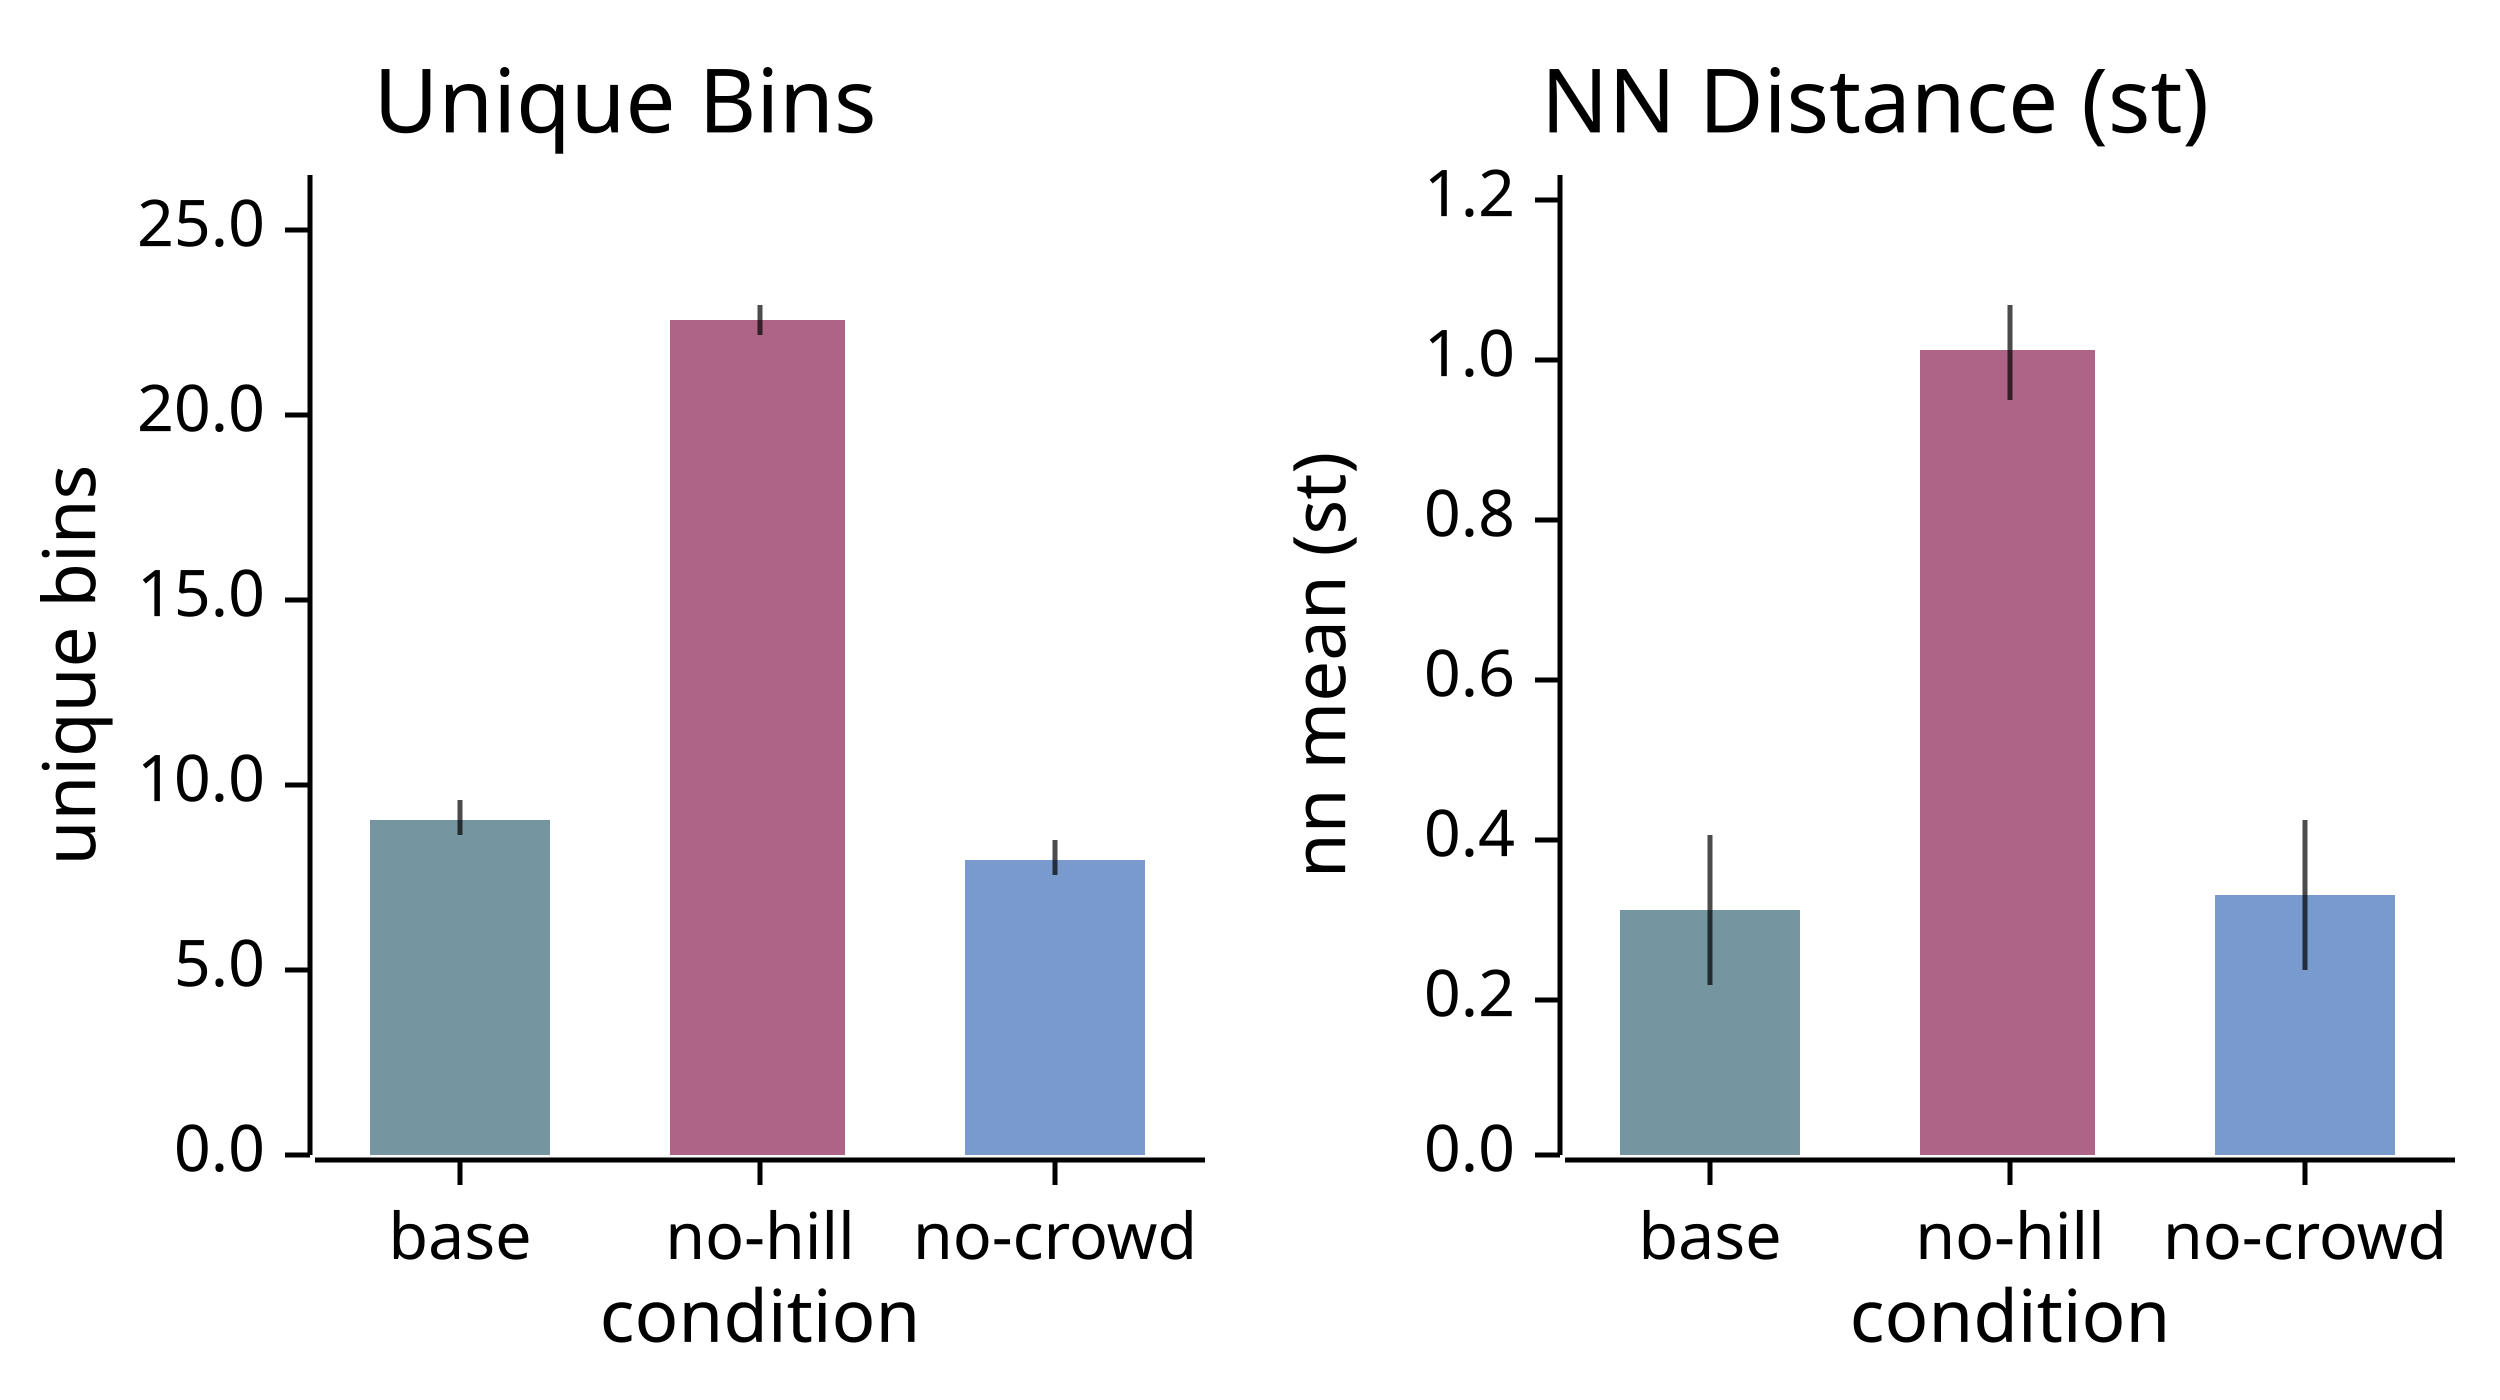
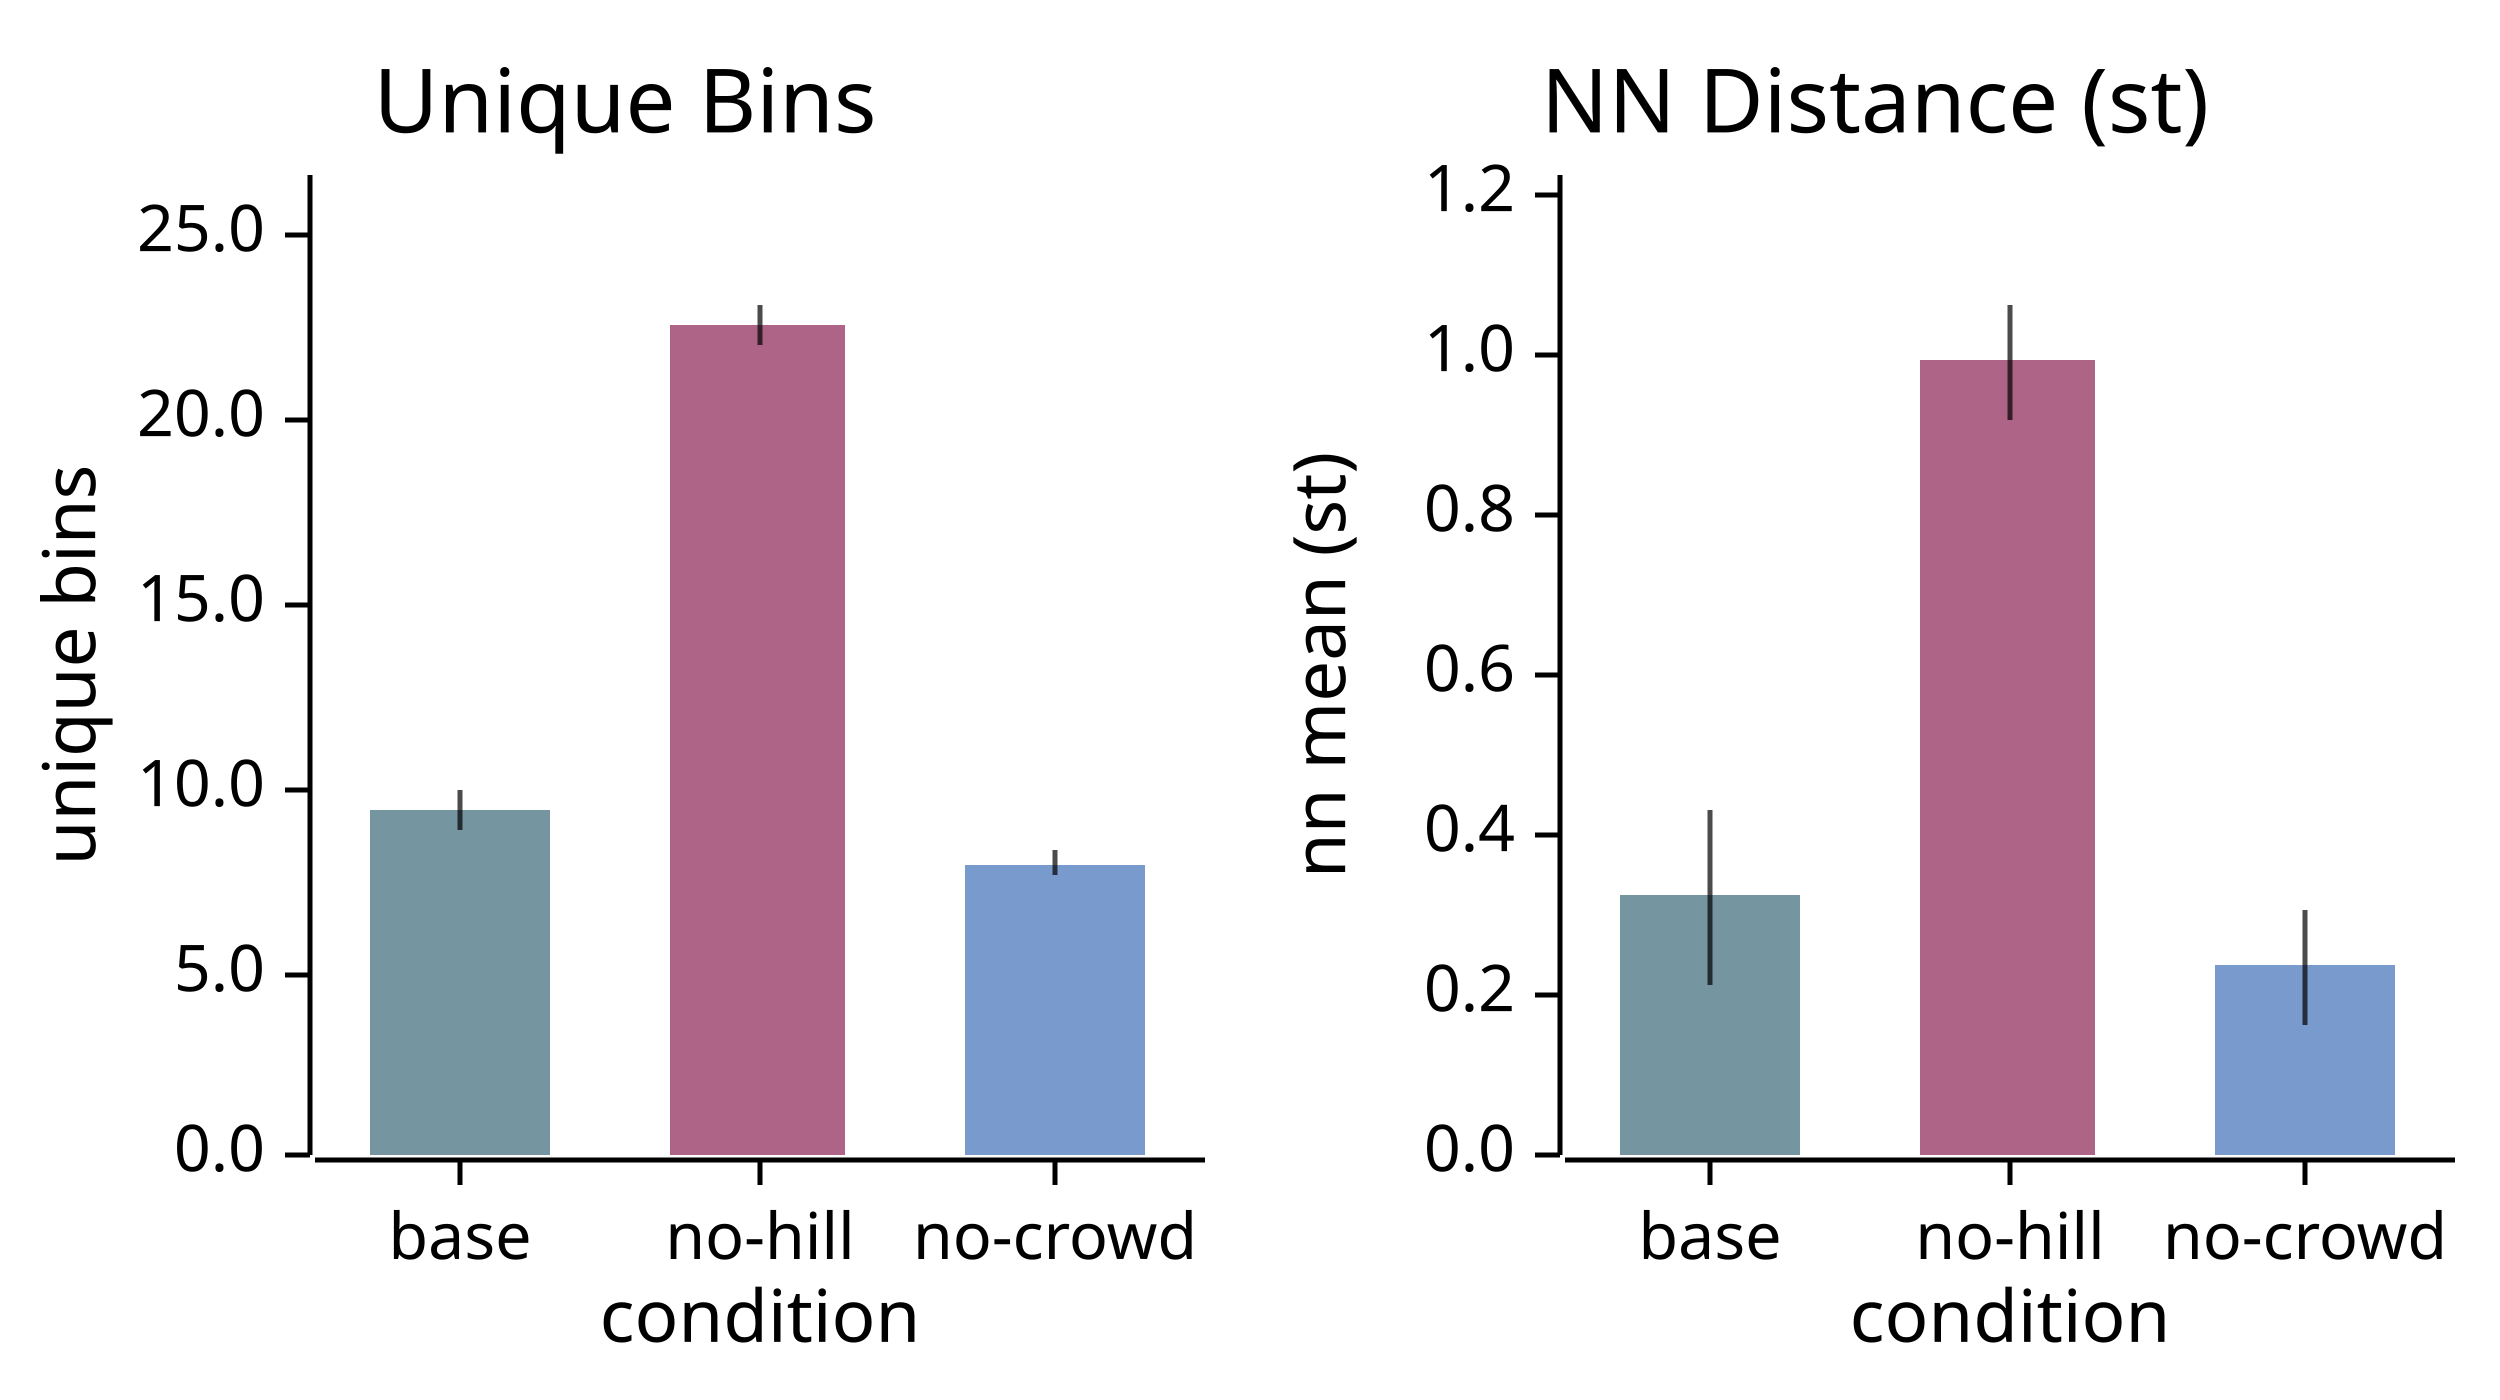
<svg xmlns="http://www.w3.org/2000/svg" width="500" height="280" viewBox="0 0 500 280">
  <rect x="0" y="0" width="500" height="280" opacity="1" fill="#FFFFFF" stroke="none" />
  <text x="125" y="13" dy="0.76em" text-anchor="middle" font-family="sans-serif" font-size="17.742" opacity="1" fill="#000000">
Unique Bins
</text>
  <text x="8" y="133" dy="0.76em" text-anchor="middle" font-family="sans-serif" font-size="14.516" opacity="1" fill="#000000" transform="rotate(270, 8, 133)">
unique bins
</text>
  <text x="152" y="272" dy="-0.5ex" text-anchor="middle" font-family="sans-serif" font-size="14.516" opacity="1" fill="#000000">
condition
</text>
  <polyline fill="none" opacity="1" stroke="#000000" stroke-width="1" points="62,35 62,231 " />
  <text x="53" y="231" dy="0.5ex" text-anchor="end" font-family="sans-serif" font-size="12.903" opacity="1" fill="#000000">
0.0
</text>
  <polyline fill="none" opacity="1" stroke="#000000" stroke-width="1" points="57,231 62,231 " />
-   <text x="53" y="194" dy="0.5ex" text-anchor="end" font-family="sans-serif" font-size="12.903" opacity="1" fill="#000000">
+   <text x="53" y="195" dy="0.5ex" text-anchor="end" font-family="sans-serif" font-size="12.903" opacity="1" fill="#000000">
5.0
</text>
-   <polyline fill="none" opacity="1" stroke="#000000" stroke-width="1" points="57,194 62,194 " />
-   <text x="53" y="157" dy="0.5ex" text-anchor="end" font-family="sans-serif" font-size="12.903" opacity="1" fill="#000000">
+   <polyline fill="none" opacity="1" stroke="#000000" stroke-width="1" points="57,195 62,195 " />
+   <text x="53" y="158" dy="0.5ex" text-anchor="end" font-family="sans-serif" font-size="12.903" opacity="1" fill="#000000">
10.0
</text>
-   <polyline fill="none" opacity="1" stroke="#000000" stroke-width="1" points="57,157 62,157 " />
-   <text x="53" y="120" dy="0.5ex" text-anchor="end" font-family="sans-serif" font-size="12.903" opacity="1" fill="#000000">
+   <polyline fill="none" opacity="1" stroke="#000000" stroke-width="1" points="57,158 62,158 " />
+   <text x="53" y="121" dy="0.5ex" text-anchor="end" font-family="sans-serif" font-size="12.903" opacity="1" fill="#000000">
15.0
</text>
-   <polyline fill="none" opacity="1" stroke="#000000" stroke-width="1" points="57,120 62,120 " />
-   <text x="53" y="83" dy="0.5ex" text-anchor="end" font-family="sans-serif" font-size="12.903" opacity="1" fill="#000000">
+   <polyline fill="none" opacity="1" stroke="#000000" stroke-width="1" points="57,121 62,121 " />
+   <text x="53" y="84" dy="0.5ex" text-anchor="end" font-family="sans-serif" font-size="12.903" opacity="1" fill="#000000">
20.0
</text>
-   <polyline fill="none" opacity="1" stroke="#000000" stroke-width="1" points="57,83 62,83 " />
-   <text x="53" y="46" dy="0.5ex" text-anchor="end" font-family="sans-serif" font-size="12.903" opacity="1" fill="#000000">
+   <polyline fill="none" opacity="1" stroke="#000000" stroke-width="1" points="57,84 62,84 " />
+   <text x="53" y="47" dy="0.5ex" text-anchor="end" font-family="sans-serif" font-size="12.903" opacity="1" fill="#000000">
25.0
</text>
-   <polyline fill="none" opacity="1" stroke="#000000" stroke-width="1" points="57,46 62,46 " />
+   <polyline fill="none" opacity="1" stroke="#000000" stroke-width="1" points="57,47 62,47 " />
  <polyline fill="none" opacity="1" stroke="#000000" stroke-width="1" points="63,232 241,232 " />
  <text x="92" y="242" dy="0.76em" text-anchor="middle" font-family="sans-serif" font-size="12.903" opacity="1" fill="#000000">
base
</text>
  <polyline fill="none" opacity="1" stroke="#000000" stroke-width="1" points="92,232 92,237 " />
  <text x="152" y="242" dy="0.76em" text-anchor="middle" font-family="sans-serif" font-size="12.903" opacity="1" fill="#000000">
no-hill
</text>
  <polyline fill="none" opacity="1" stroke="#000000" stroke-width="1" points="152,232 152,237 " />
  <text x="211" y="242" dy="0.76em" text-anchor="middle" font-family="sans-serif" font-size="12.903" opacity="1" fill="#000000">
no-crowd
</text>
  <polyline fill="none" opacity="1" stroke="#000000" stroke-width="1" points="211,232 211,237 " />
-   <rect x="74" y="164" width="36" height="67" opacity="0.7" fill="#3A6A78" stroke="none" />
-   <polyline fill="none" opacity="0.7" stroke="#000000" stroke-width="1" points="92,167 92,160 " />
-   <rect x="134" y="64" width="35" height="167" opacity="0.7" fill="#8B2252" stroke="none" />
-   <polyline fill="none" opacity="0.7" stroke="#000000" stroke-width="1" points="152,67 152,61 " />
-   <rect x="193" y="172" width="36" height="59" opacity="0.7" fill="#3E6FB6" stroke="none" />
-   <polyline fill="none" opacity="0.7" stroke="#000000" stroke-width="1" points="211,175 211,168 " />
+   <rect x="74" y="162" width="36" height="69" opacity="0.7" fill="#3A6A78" stroke="none" />
+   <polyline fill="none" opacity="0.7" stroke="#000000" stroke-width="1" points="92,166 92,158 " />
+   <rect x="134" y="65" width="35" height="166" opacity="0.7" fill="#8B2252" stroke="none" />
+   <polyline fill="none" opacity="0.7" stroke="#000000" stroke-width="1" points="152,69 152,61 " />
+   <rect x="193" y="173" width="36" height="58" opacity="0.7" fill="#3E6FB6" stroke="none" />
+   <polyline fill="none" opacity="0.7" stroke="#000000" stroke-width="1" points="211,175 211,170 " />
  <text x="375" y="13" dy="0.76em" text-anchor="middle" font-family="sans-serif" font-size="17.742" opacity="1" fill="#000000">
NN Distance (st)
</text>
  <text x="258" y="133" dy="0.76em" text-anchor="middle" font-family="sans-serif" font-size="14.516" opacity="1" fill="#000000" transform="rotate(270, 258, 133)">
nn mean (st)
</text>
  <text x="402" y="272" dy="-0.5ex" text-anchor="middle" font-family="sans-serif" font-size="14.516" opacity="1" fill="#000000">
condition
</text>
  <polyline fill="none" opacity="1" stroke="#000000" stroke-width="1" points="312,35 312,231 " />
  <text x="303" y="231" dy="0.5ex" text-anchor="end" font-family="sans-serif" font-size="12.903" opacity="1" fill="#000000">
0.0
</text>
  <polyline fill="none" opacity="1" stroke="#000000" stroke-width="1" points="307,231 312,231 " />
-   <text x="303" y="200" dy="0.5ex" text-anchor="end" font-family="sans-serif" font-size="12.903" opacity="1" fill="#000000">
+   <text x="303" y="199" dy="0.5ex" text-anchor="end" font-family="sans-serif" font-size="12.903" opacity="1" fill="#000000">
0.2
</text>
-   <polyline fill="none" opacity="1" stroke="#000000" stroke-width="1" points="307,200 312,200 " />
-   <text x="303" y="168" dy="0.5ex" text-anchor="end" font-family="sans-serif" font-size="12.903" opacity="1" fill="#000000">
+   <polyline fill="none" opacity="1" stroke="#000000" stroke-width="1" points="307,199 312,199 " />
+   <text x="303" y="167" dy="0.5ex" text-anchor="end" font-family="sans-serif" font-size="12.903" opacity="1" fill="#000000">
0.4
</text>
-   <polyline fill="none" opacity="1" stroke="#000000" stroke-width="1" points="307,168 312,168 " />
-   <text x="303" y="136" dy="0.5ex" text-anchor="end" font-family="sans-serif" font-size="12.903" opacity="1" fill="#000000">
+   <polyline fill="none" opacity="1" stroke="#000000" stroke-width="1" points="307,167 312,167 " />
+   <text x="303" y="135" dy="0.5ex" text-anchor="end" font-family="sans-serif" font-size="12.903" opacity="1" fill="#000000">
0.6
</text>
-   <polyline fill="none" opacity="1" stroke="#000000" stroke-width="1" points="307,136 312,136 " />
-   <text x="303" y="104" dy="0.5ex" text-anchor="end" font-family="sans-serif" font-size="12.903" opacity="1" fill="#000000">
+   <polyline fill="none" opacity="1" stroke="#000000" stroke-width="1" points="307,135 312,135 " />
+   <text x="303" y="103" dy="0.5ex" text-anchor="end" font-family="sans-serif" font-size="12.903" opacity="1" fill="#000000">
0.8
</text>
-   <polyline fill="none" opacity="1" stroke="#000000" stroke-width="1" points="307,104 312,104 " />
-   <text x="303" y="72" dy="0.5ex" text-anchor="end" font-family="sans-serif" font-size="12.903" opacity="1" fill="#000000">
+   <polyline fill="none" opacity="1" stroke="#000000" stroke-width="1" points="307,103 312,103 " />
+   <text x="303" y="71" dy="0.5ex" text-anchor="end" font-family="sans-serif" font-size="12.903" opacity="1" fill="#000000">
1.0
</text>
-   <polyline fill="none" opacity="1" stroke="#000000" stroke-width="1" points="307,72 312,72 " />
-   <text x="303" y="40" dy="0.5ex" text-anchor="end" font-family="sans-serif" font-size="12.903" opacity="1" fill="#000000">
+   <polyline fill="none" opacity="1" stroke="#000000" stroke-width="1" points="307,71 312,71 " />
+   <text x="303" y="39" dy="0.5ex" text-anchor="end" font-family="sans-serif" font-size="12.903" opacity="1" fill="#000000">
1.2
</text>
-   <polyline fill="none" opacity="1" stroke="#000000" stroke-width="1" points="307,40 312,40 " />
+   <polyline fill="none" opacity="1" stroke="#000000" stroke-width="1" points="307,39 312,39 " />
  <polyline fill="none" opacity="1" stroke="#000000" stroke-width="1" points="313,232 491,232 " />
  <text x="342" y="242" dy="0.76em" text-anchor="middle" font-family="sans-serif" font-size="12.903" opacity="1" fill="#000000">
base
</text>
  <polyline fill="none" opacity="1" stroke="#000000" stroke-width="1" points="342,232 342,237 " />
  <text x="402" y="242" dy="0.76em" text-anchor="middle" font-family="sans-serif" font-size="12.903" opacity="1" fill="#000000">
no-hill
</text>
  <polyline fill="none" opacity="1" stroke="#000000" stroke-width="1" points="402,232 402,237 " />
  <text x="461" y="242" dy="0.76em" text-anchor="middle" font-family="sans-serif" font-size="12.903" opacity="1" fill="#000000">
no-crowd
</text>
  <polyline fill="none" opacity="1" stroke="#000000" stroke-width="1" points="461,232 461,237 " />
-   <rect x="324" y="182" width="36" height="49" opacity="0.7" fill="#3A6A78" stroke="none" />
-   <polyline fill="none" opacity="0.7" stroke="#000000" stroke-width="1" points="342,197 342,167 " />
-   <rect x="384" y="70" width="35" height="161" opacity="0.7" fill="#8B2252" stroke="none" />
-   <polyline fill="none" opacity="0.7" stroke="#000000" stroke-width="1" points="402,80 402,61 " />
-   <rect x="443" y="179" width="36" height="52" opacity="0.7" fill="#3E6FB6" stroke="none" />
-   <polyline fill="none" opacity="0.7" stroke="#000000" stroke-width="1" points="461,194 461,164 " />
+   <rect x="324" y="179" width="36" height="52" opacity="0.7" fill="#3A6A78" stroke="none" />
+   <polyline fill="none" opacity="0.7" stroke="#000000" stroke-width="1" points="342,197 342,162 " />
+   <rect x="384" y="72" width="35" height="159" opacity="0.7" fill="#8B2252" stroke="none" />
+   <polyline fill="none" opacity="0.7" stroke="#000000" stroke-width="1" points="402,84 402,61 " />
+   <rect x="443" y="193" width="36" height="38" opacity="0.7" fill="#3E6FB6" stroke="none" />
+   <polyline fill="none" opacity="0.7" stroke="#000000" stroke-width="1" points="461,205 461,182 " />
</svg>
